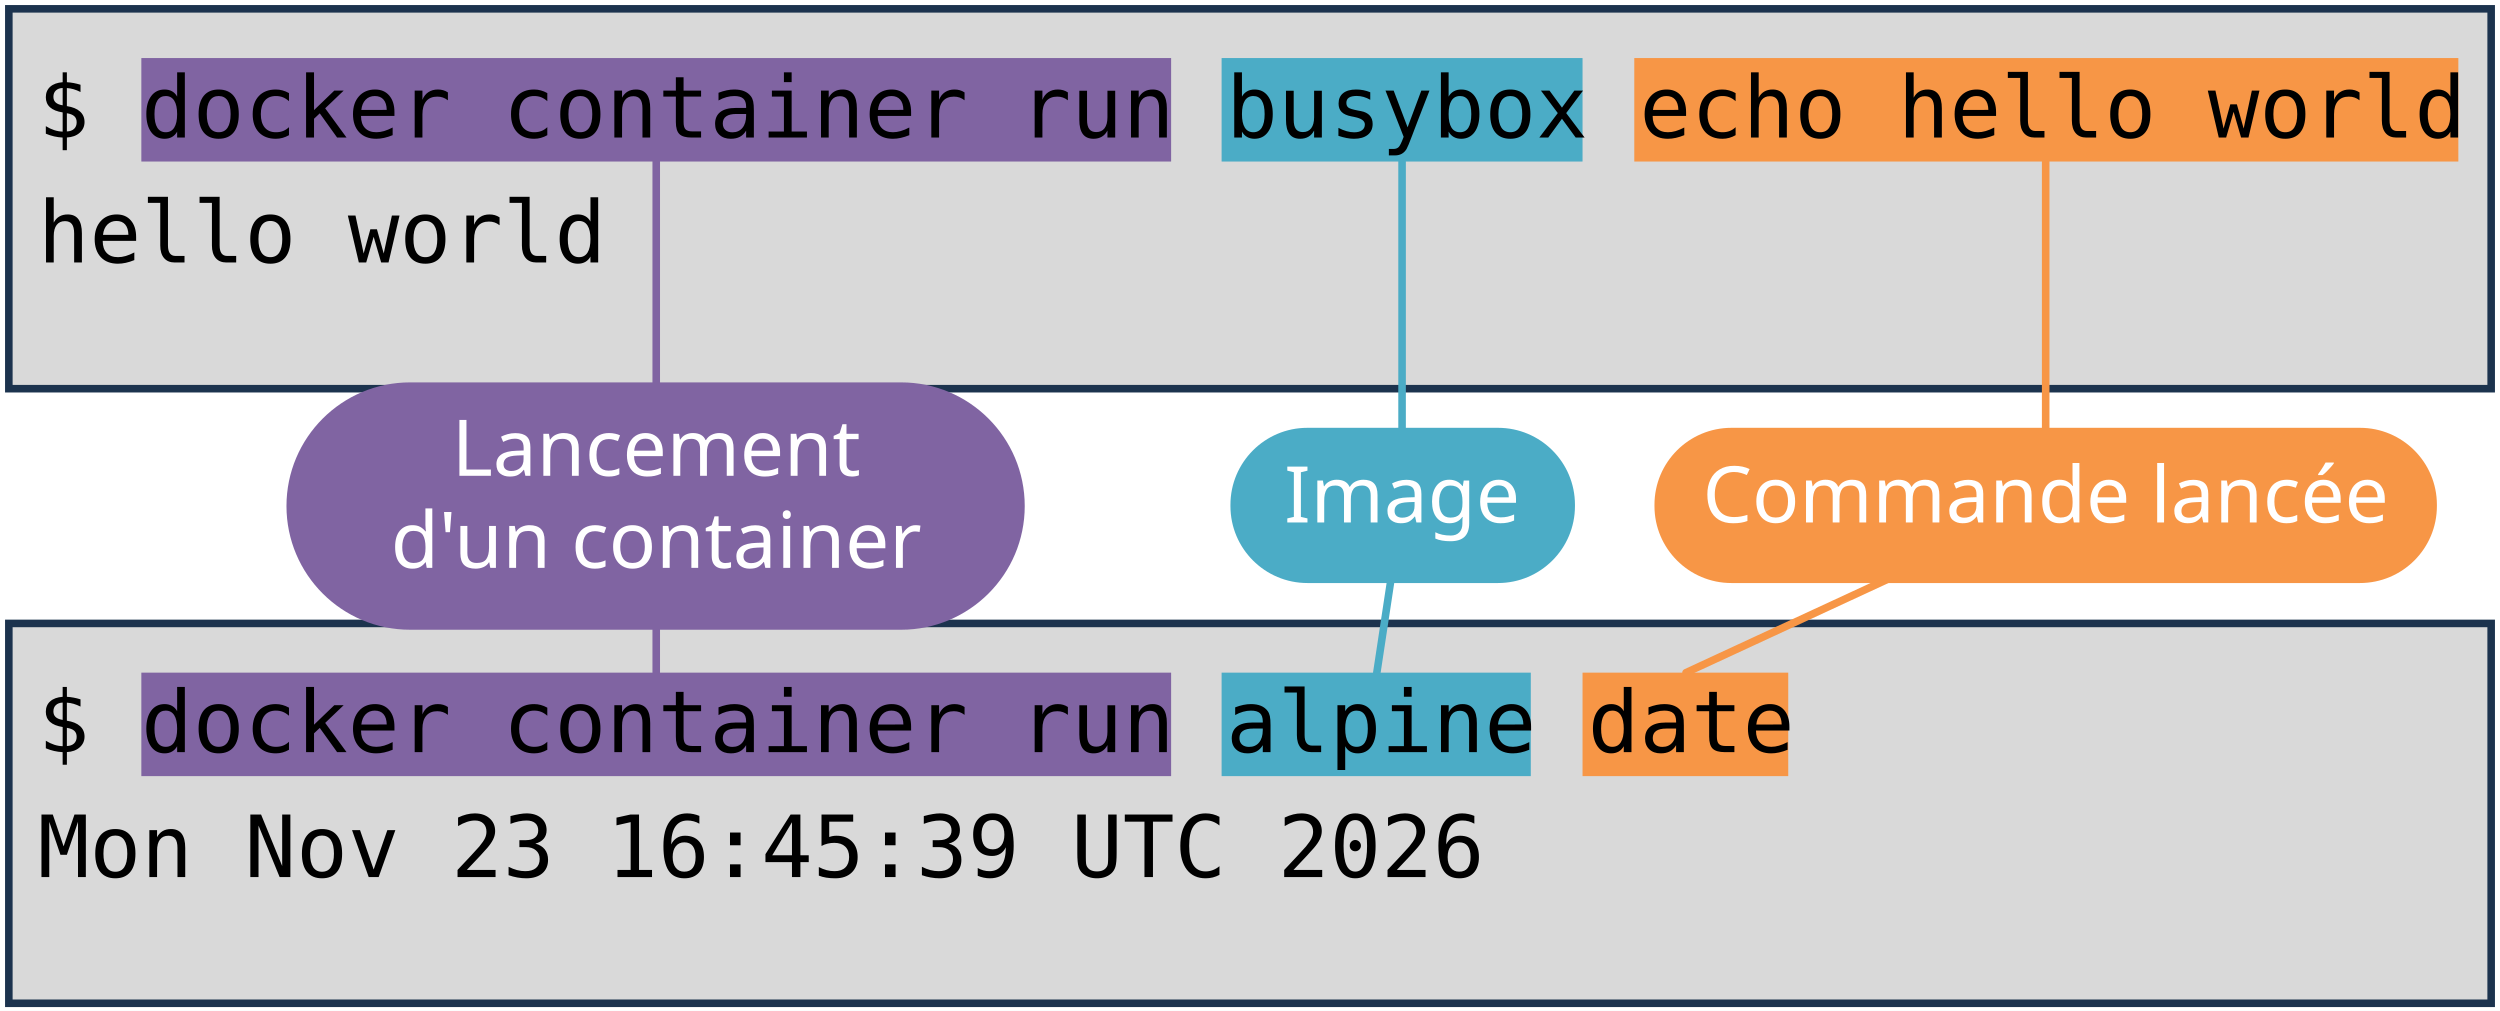
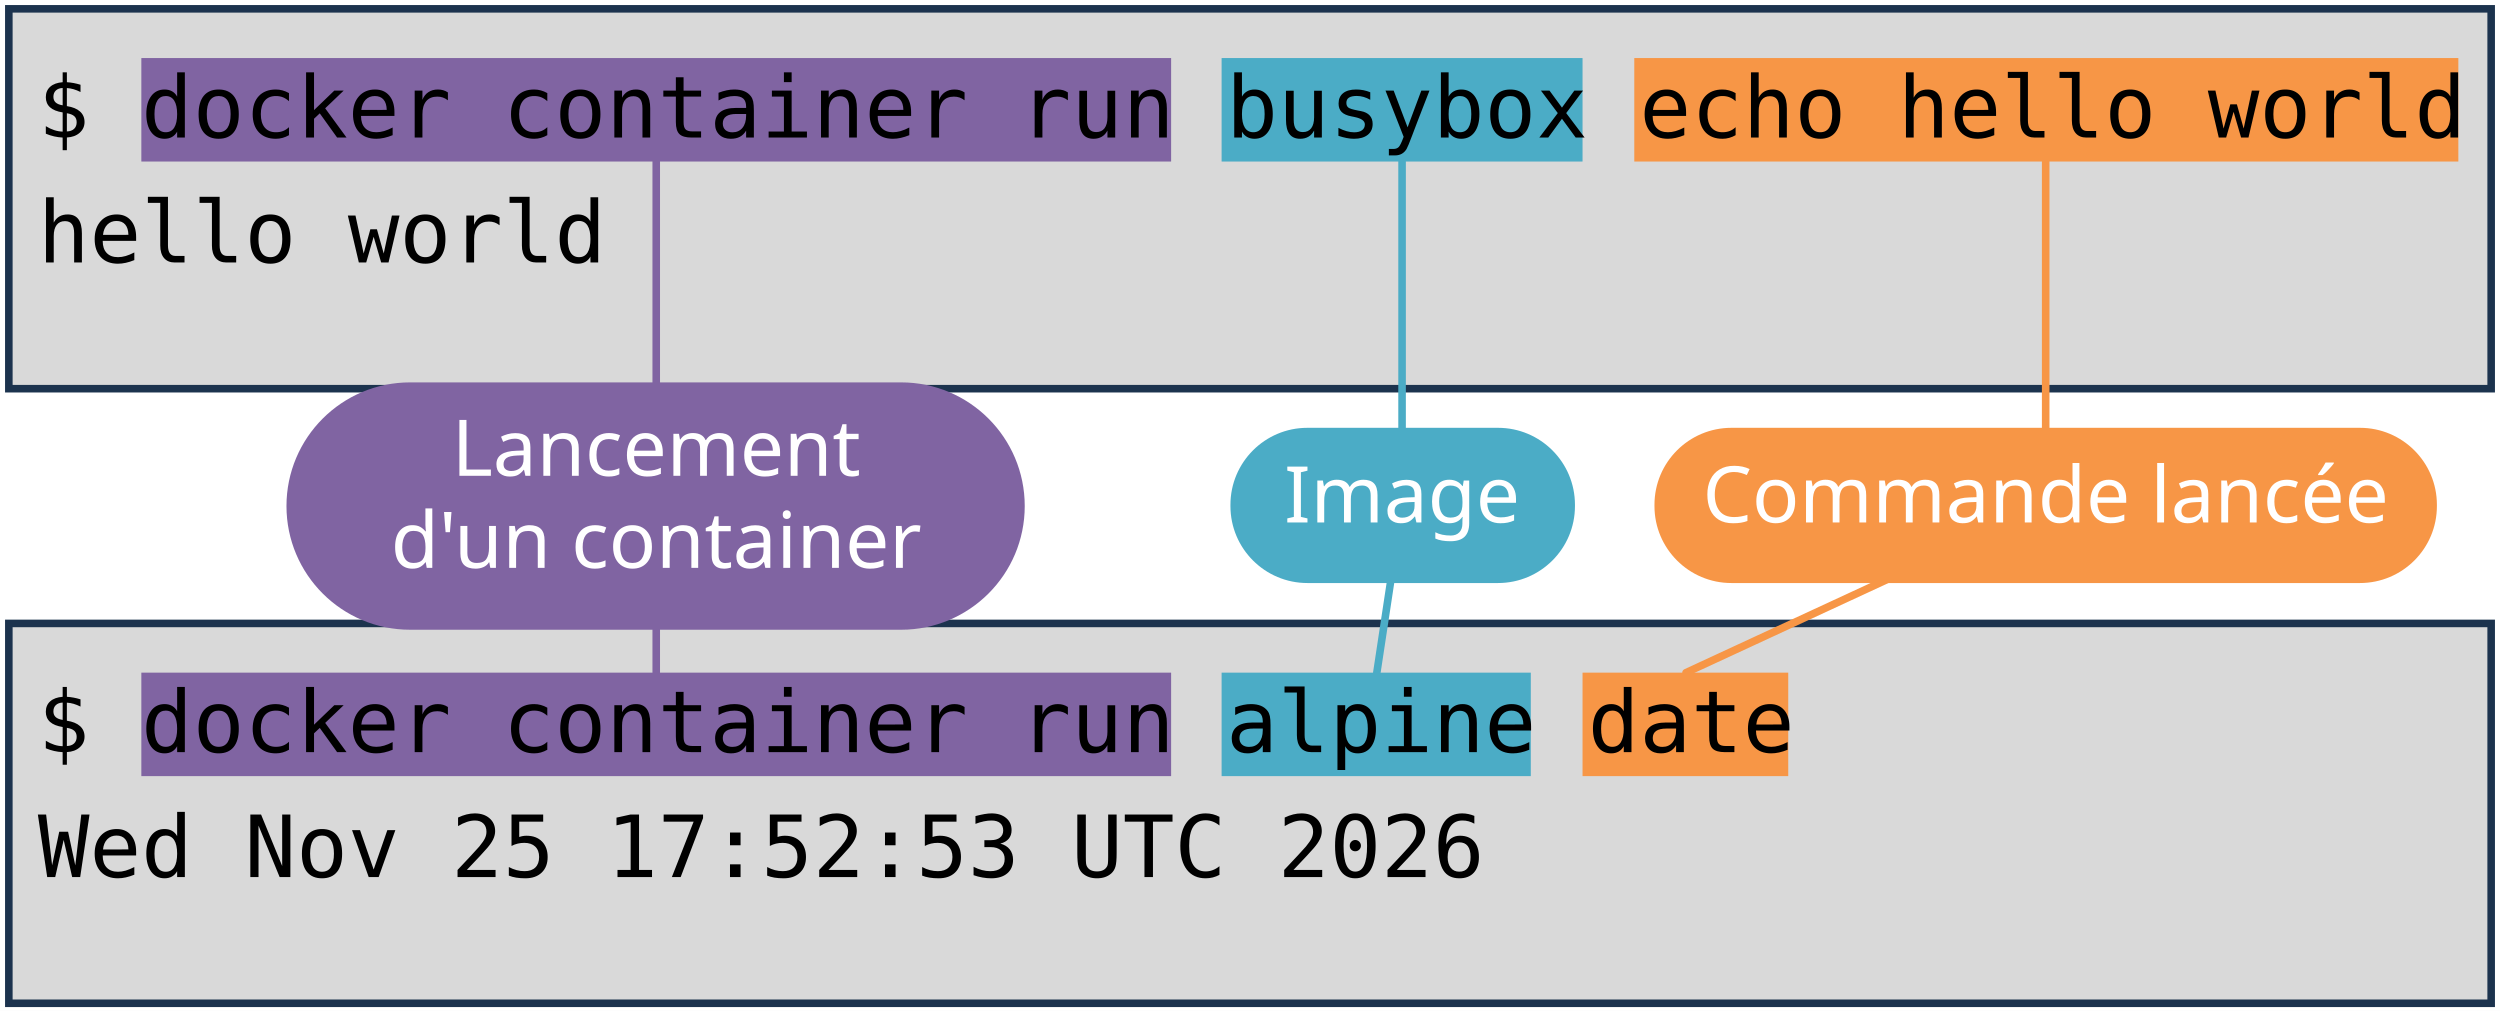
<svg xmlns="http://www.w3.org/2000/svg" viewBox="0 0 1981 801" width="1981" height="801" role="img" aria-label="Deux terminaux : docker container run busybox echo hello world, et docker container run alpine date. Annotations : lancement d'un container, image, commande lancée.">
  <style>
    .code { font-family: "DejaVu Sans Mono", Menlo, Consolas, monospace; font-size: 68px; fill: #000000; }
    .pill { font-family: "Trebuchet MS", "Century Gothic", Verdana, sans-serif; font-size: 62px; text-anchor: middle; }
  </style>
  <rect width="1981" height="801" fill="#FFFFFF" />
  <rect x="7" y="7" width="1967" height="301" fill="#D9D9D9" stroke="#1C334E" stroke-width="6" />
  <rect x="7" y="494" width="1967" height="301" fill="#D9D9D9" stroke="#1C334E" stroke-width="6" />
  <rect x="112" y="46" width="816" height="82" fill="#8064A2" />
  <rect x="112" y="533" width="816" height="82" fill="#8064A2" />
  <rect x="968" y="46" width="286" height="82" fill="#4BACC6" />
  <rect x="968" y="533" width="245" height="82" fill="#4BACC6" />
  <rect x="1295" y="46" width="653" height="82" fill="#F79646" />
  <rect x="1254" y="533" width="163" height="82" fill="#F79646" />
  <text x="30" y="109" class="code" xml:space="preserve">$ docker container run busybox echo hello world</text>
  <text x="30" y="208" class="code" xml:space="preserve">hello world</text>
  <text x="30" y="596" class="code" xml:space="preserve">$ docker container run alpine date</text>
-   <text x="30" y="695" class="code" xml:space="preserve">Mon Nov 23 16:45:39 UTC 2026</text>
+   <text x="30" y="695" class="code" xml:space="preserve">Wed Nov 25 17:52:53 UTC 2026</text>
  <path d="M 520 401 L 520 128" stroke="#8064A2" stroke-width="6" fill="none" stroke-linecap="round" />
  <path d="M 520 401 L 520 533" stroke="#8064A2" stroke-width="6" fill="none" stroke-linecap="round" />
  <rect x="227" y="303" width="585" height="196" rx="98" fill="#8064A2" />
  <text x="520" y="377" class="pill" fill="#FFFFFF">Lancement</text>
  <text x="520" y="450" class="pill" fill="#FFFFFF">d'un container</text>
  <path d="M 1111 401 L 1111 128" stroke="#4BACC6" stroke-width="6" fill="none" stroke-linecap="round" />
  <path d="M 1111 401 L 1091 533" stroke="#4BACC6" stroke-width="6" fill="none" stroke-linecap="round" />
  <rect x="975" y="339" width="273" height="123" rx="61" fill="#4BACC6" />
  <text x="1111" y="414" class="pill" fill="#FFFFFF">Image</text>
  <path d="M 1621 401 L 1621 128" stroke="#F79646" stroke-width="6" fill="none" stroke-linecap="round" />
  <path d="M 1621 401 L 1336 533" stroke="#F79646" stroke-width="6" fill="none" stroke-linecap="round" />
  <rect x="1311" y="339" width="620" height="123" rx="61" fill="#F79646" />
  <text x="1621" y="414" class="pill" fill="#FFFFFF">Commande lancée</text>
</svg>
